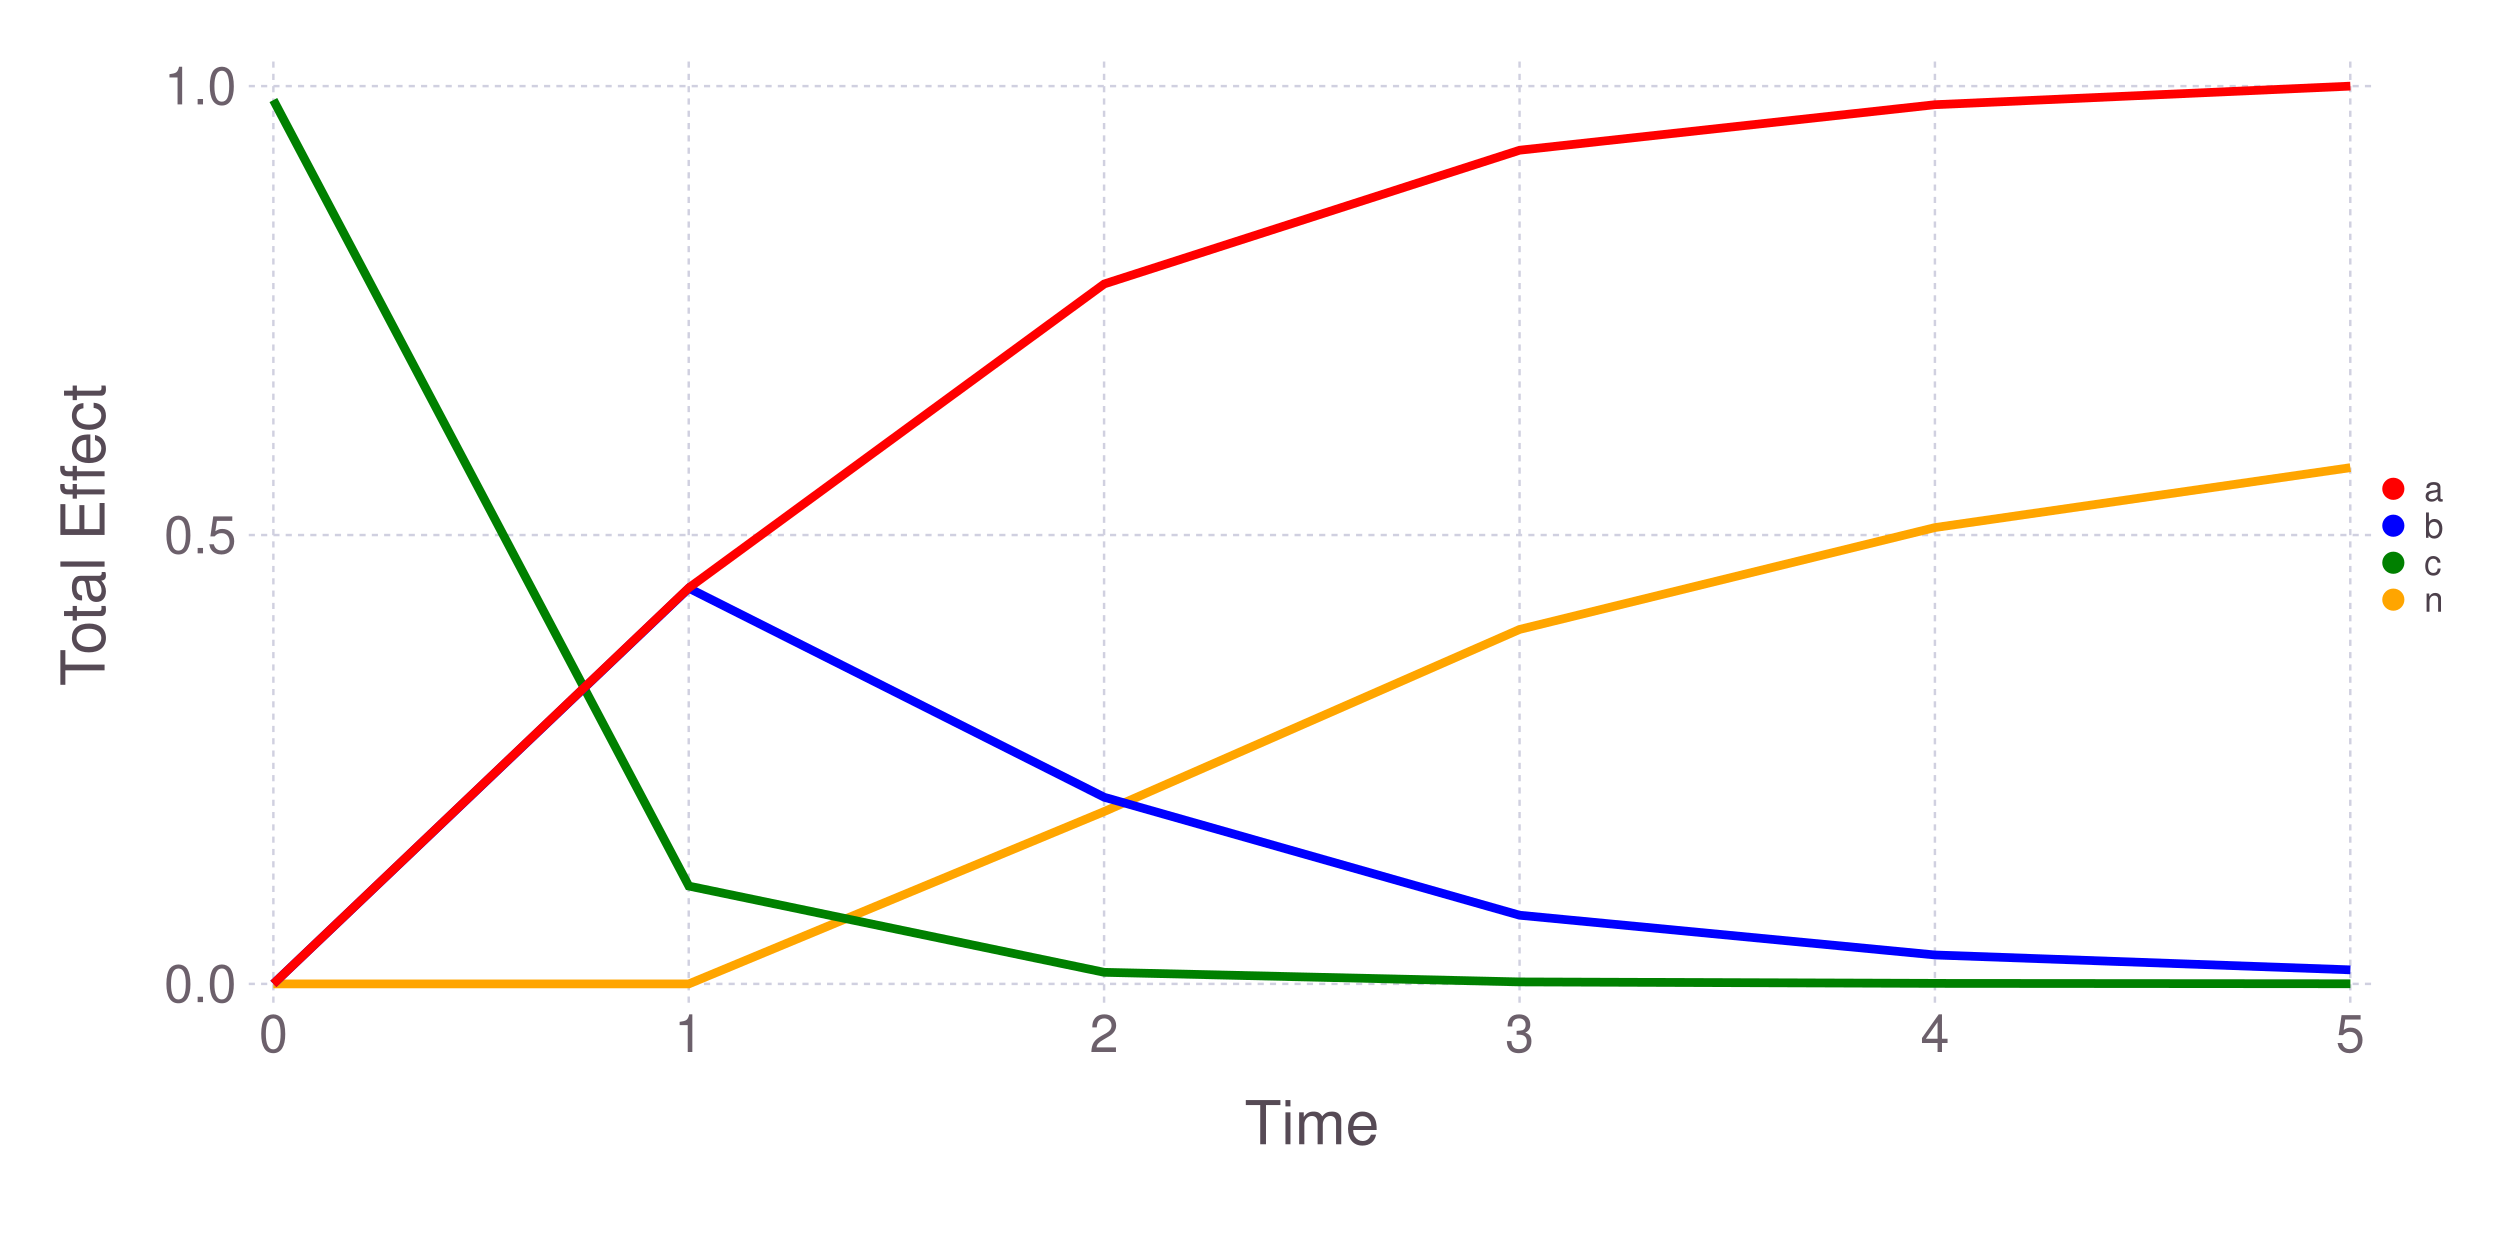
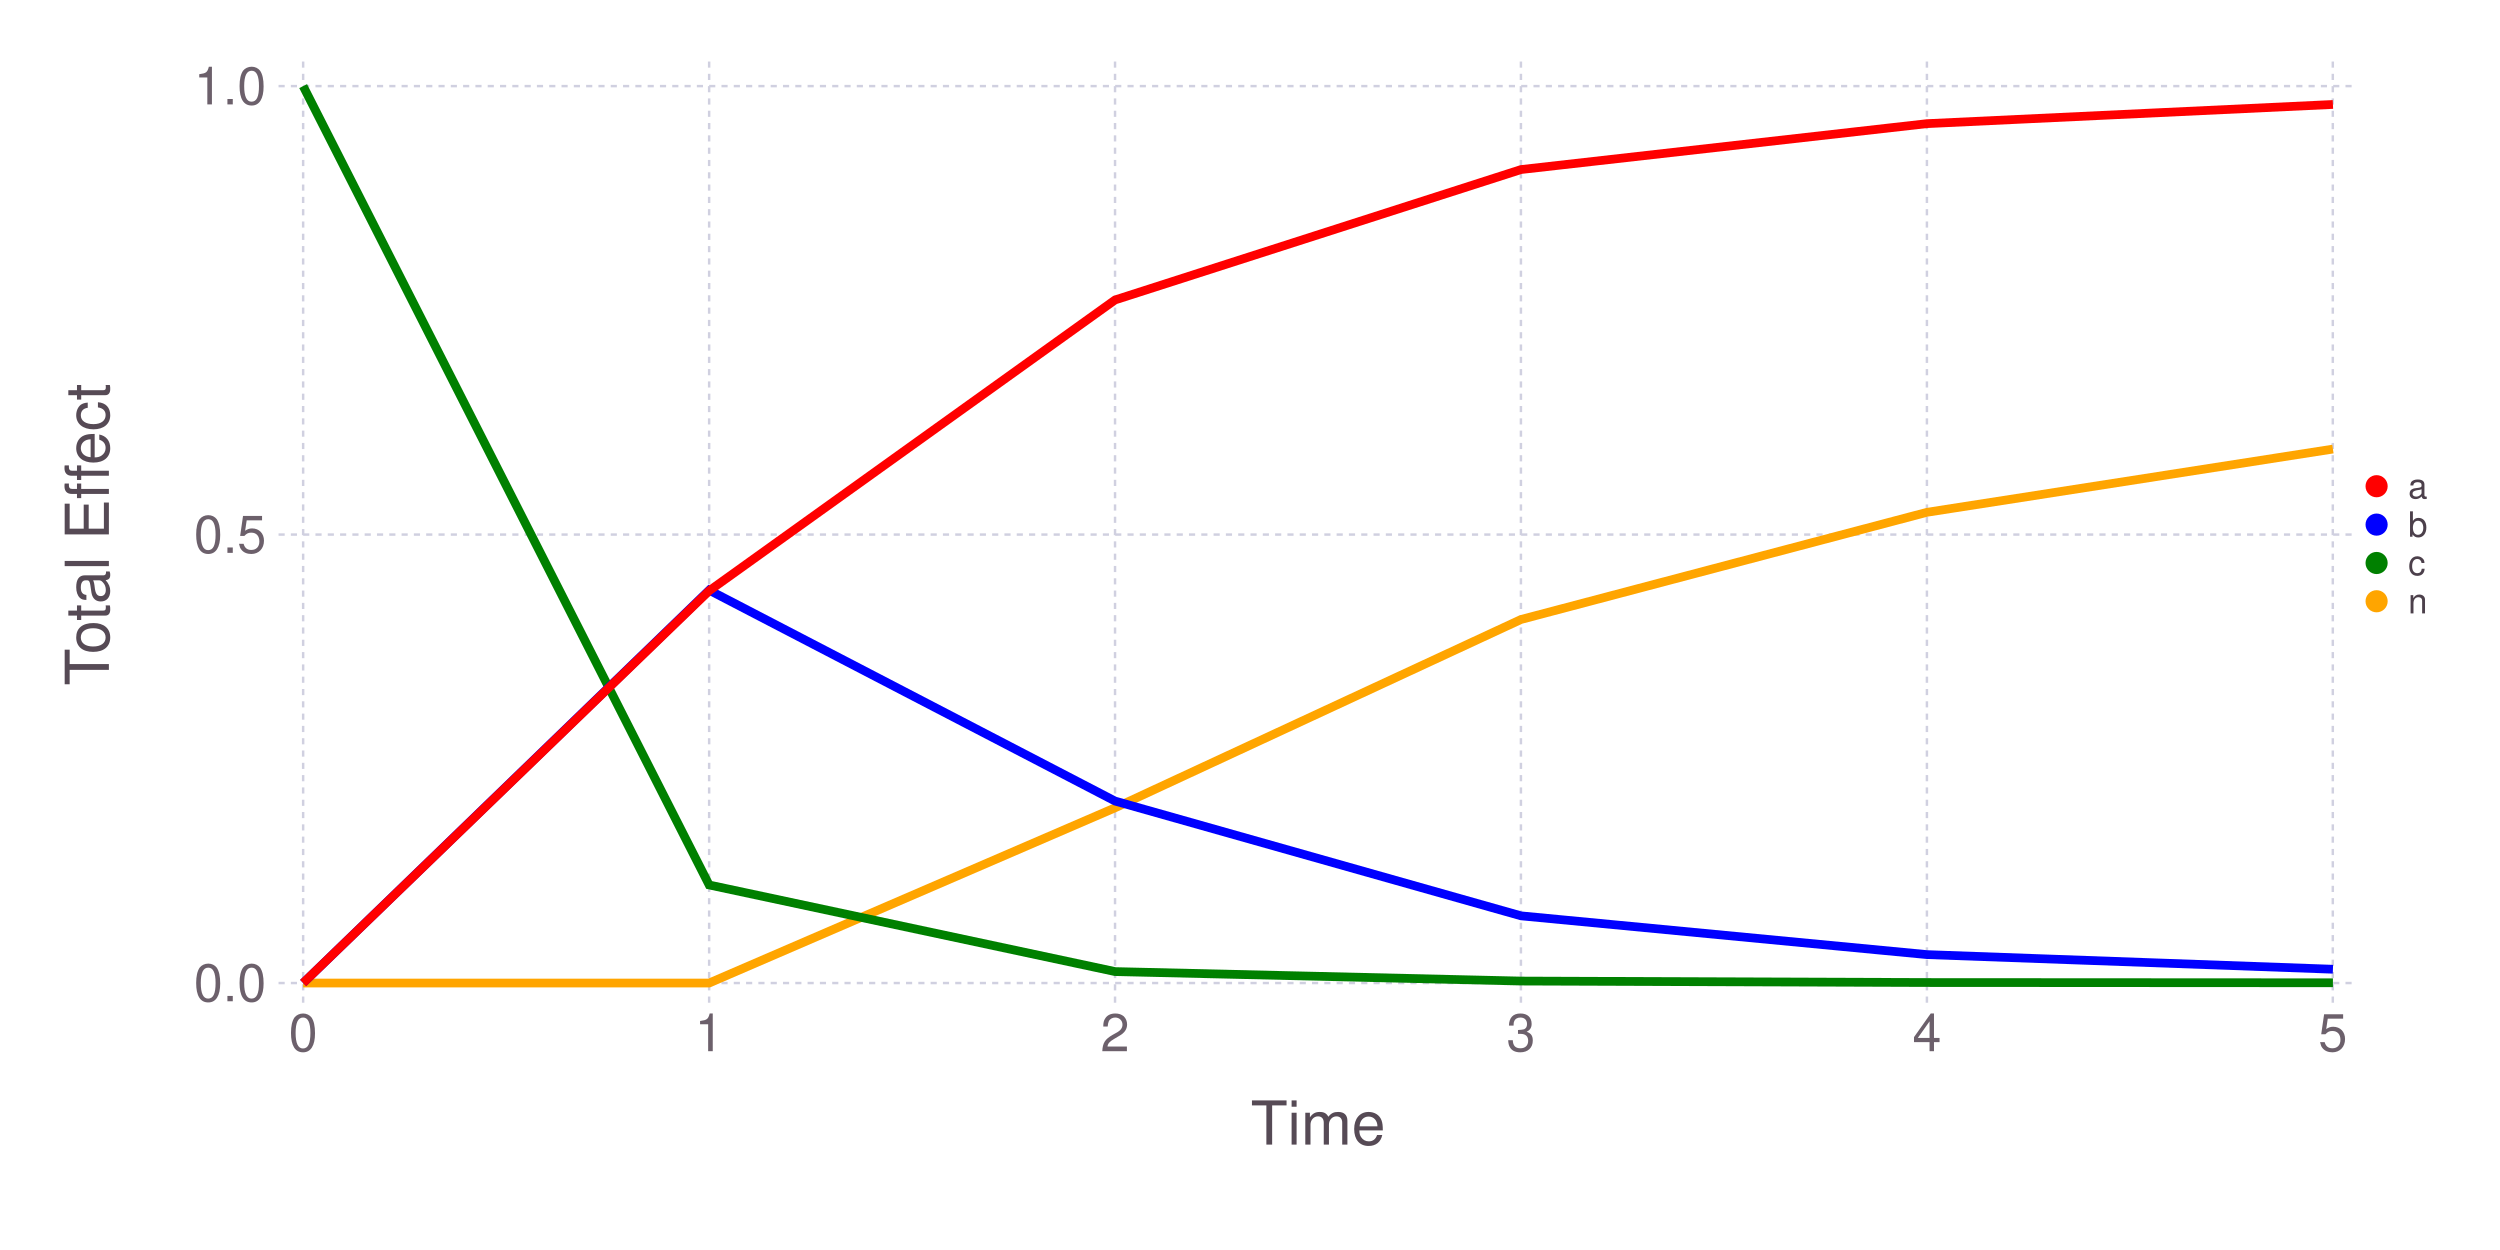
<svg xmlns="http://www.w3.org/2000/svg" version="1.2" width="203.2mm" height="101.6mm" viewBox="0 0 203.2 101.6" stroke="none" fill="#000000" stroke-width="0.3" font-size="3.88">
  <defs>
    <marker id="arrow" markerWidth="15" markerHeight="7" refX="5" refY="3.5" orient="auto" markerUnits="strokeWidth">
      <path d="M0,0 L15,3.5 L0,7 z" stroke="context-stroke" fill="context-stroke" />
    </marker>
  </defs>
-   <g class="plotroot xscalable yscalable" id="img-dea01965-1">
-     <g font-size="4.94" font-family="'PT Sans','Helvetica Neue','Helvetica',sans-serif" fill="#564A55" stroke="#000000" stroke-opacity="0.000" id="img-dea01965-2">
-       <g transform="translate(106.63,90.04)">
+   <g class="plotroot xscalable yscalable" id="img-102dffbf-1">
+     <g font-size="4.94" font-family="'PT Sans','Helvetica Neue','Helvetica',sans-serif" fill="#564A55" stroke="#000000" stroke-opacity="0.000" id="img-102dffbf-2">
+       <g transform="translate(107.13,90.07)">
        <g class="primitive">
          <text text-anchor="middle" dy="0.6em">Time</text>
        </g>
      </g>
    </g>
-     <g class="guide xlabels" font-size="4.23" font-family="'PT Sans Caption','Helvetica Neue','Helvetica',sans-serif" fill="#6C606B" id="img-dea01965-3">
-       <g transform="translate(22.22,82.97)">
+     <g class="guide xlabels" font-size="4.23" font-family="'PT Sans Caption','Helvetica Neue','Helvetica',sans-serif" fill="#6C606B" id="img-102dffbf-3">
+       <g transform="translate(24.64,82.9)">
        <g class="primitive">
          <text text-anchor="middle" dy="0.6em">0</text>
        </g>
      </g>
-       <g transform="translate(55.98,82.97)">
+       <g transform="translate(57.64,82.9)">
        <g class="primitive">
          <text text-anchor="middle" dy="0.6em">1</text>
        </g>
      </g>
-       <g transform="translate(89.74,82.97)">
+       <g transform="translate(90.63,82.9)">
        <g class="primitive">
          <text text-anchor="middle" dy="0.6em">2</text>
        </g>
      </g>
-       <g transform="translate(123.51,82.97)">
+       <g transform="translate(123.62,82.9)">
        <g class="primitive">
          <text text-anchor="middle" dy="0.6em">3</text>
        </g>
      </g>
-       <g transform="translate(157.27,82.97)">
+       <g transform="translate(156.62,82.9)">
        <g class="primitive">
          <text text-anchor="middle" dy="0.6em">4</text>
        </g>
      </g>
-       <g transform="translate(191.03,82.97)">
+       <g transform="translate(189.61,82.9)">
        <g class="primitive">
          <text text-anchor="middle" dy="0.6em">5</text>
        </g>
      </g>
    </g>
-     <g class="guide colorkey" id="img-dea01965-4">
-       <g fill="#4C404B" font-size="2.82" font-family="'PT Sans','Helvetica Neue','Helvetica',sans-serif" id="img-dea01965-5">
-         <g transform="translate(197.03,39.73)" id="img-dea01965-6">
+     <g class="guide colorkey" id="img-102dffbf-4">
+       <g fill="#4C404B" font-size="2.82" font-family="'PT Sans','Helvetica Neue','Helvetica',sans-serif" id="img-102dffbf-5">
+         <g transform="translate(195.73,39.52)" id="img-102dffbf-6">
          <g class="primitive">
            <text dy="0.35em">a</text>
          </g>
        </g>
-         <g transform="translate(197.03,42.73)" id="img-dea01965-7">
+         <g transform="translate(195.73,42.64)" id="img-102dffbf-7">
          <g class="primitive">
            <text dy="0.35em">b</text>
          </g>
        </g>
-         <g transform="translate(197.03,45.74)" id="img-dea01965-8">
+         <g transform="translate(195.73,45.76)" id="img-102dffbf-8">
          <g class="primitive">
            <text dy="0.35em">c</text>
          </g>
        </g>
-         <g transform="translate(197.03,48.74)" id="img-dea01965-9">
+         <g transform="translate(195.73,48.87)" id="img-102dffbf-9">
          <g class="primitive">
            <text dy="0.35em">n</text>
          </g>
        </g>
      </g>
-       <g stroke-width="0" id="img-dea01965-10">
-         <g stroke="#000000" stroke-opacity="0.000" fill-opacity="1" fill="#FFA500" id="img-dea01965-11">
-           <g transform="translate(194.53,48.74)" id="img-dea01965-12">
-             <circle cx="0" cy="0" r="0.9" class="primitive" />
-           </g>
-         </g>
-         <g stroke="#000000" stroke-opacity="0.000" fill-opacity="1" fill="#008000" id="img-dea01965-13">
-           <g transform="translate(194.53,45.74)" id="img-dea01965-14">
-             <circle cx="0" cy="0" r="0.9" class="primitive" />
-           </g>
-         </g>
-         <g stroke="#000000" stroke-opacity="0.000" fill-opacity="1" fill="#0000FF" id="img-dea01965-15">
-           <g transform="translate(194.53,42.73)" id="img-dea01965-16">
-             <circle cx="0" cy="0" r="0.9" class="primitive" />
-           </g>
-         </g>
-         <g stroke="#000000" stroke-opacity="0.000" fill-opacity="1" fill="#FF0000" id="img-dea01965-17">
-           <g transform="translate(194.53,39.73)" id="img-dea01965-18">
-             <circle cx="0" cy="0" r="0.9" class="primitive" />
-           </g>
-         </g>
-       </g>
-       <g fill="#362A35" font-size="3.88" font-family="'PT Sans','Helvetica Neue','Helvetica',sans-serif" stroke="#000000" stroke-opacity="0.000" id="img-dea01965-19">
-         <g transform="translate(194.03,36.73)" id="img-dea01965-20">
+       <g stroke-width="0" id="img-102dffbf-10">
+         <g stroke="#000000" stroke-opacity="0.000" fill-opacity="1" fill="#FFA500" id="img-102dffbf-11">
+           <g transform="translate(193.17,48.87)" id="img-102dffbf-12">
+             <circle cx="0" cy="0" r="0.9" class="primitive" />
+           </g>
+         </g>
+         <g stroke="#000000" stroke-opacity="0.000" fill-opacity="1" fill="#008000" id="img-102dffbf-13">
+           <g transform="translate(193.17,45.76)" id="img-102dffbf-14">
+             <circle cx="0" cy="0" r="0.9" class="primitive" />
+           </g>
+         </g>
+         <g stroke="#000000" stroke-opacity="0.000" fill-opacity="1" fill="#0000FF" id="img-102dffbf-15">
+           <g transform="translate(193.17,42.64)" id="img-102dffbf-16">
+             <circle cx="0" cy="0" r="0.9" class="primitive" />
+           </g>
+         </g>
+         <g stroke="#000000" stroke-opacity="0.000" fill-opacity="1" fill="#FF0000" id="img-102dffbf-17">
+           <g transform="translate(193.17,39.52)" id="img-102dffbf-18">
+             <circle cx="0" cy="0" r="0.9" class="primitive" />
+           </g>
+         </g>
+       </g>
+       <g fill="#362A35" font-size="3.88" font-family="'PT Sans','Helvetica Neue','Helvetica',sans-serif" stroke="#000000" stroke-opacity="0.000" id="img-102dffbf-19">
+         <g transform="translate(192.61,36.47)" id="img-102dffbf-20">
          <g class="primitive">
            <text dy="-0em" />
          </g>
        </g>
      </g>
    </g>
-     <g clip-path="url(#img-dea01965-21)">
-       <g id="img-dea01965-22">
-         <g pointer-events="visible" stroke-width="0.3" fill="#000000" fill-opacity="0.000" stroke="#000000" stroke-opacity="0.000" class="guide background" id="img-dea01965-23">
-           <g transform="translate(106.63,43.49)" id="img-dea01965-24">
-             <path d="M-86.41,-38.49 L86.41,-38.49 86.41,38.49 -86.41,38.49  z" class="primitive" />
-           </g>
-         </g>
-         <g class="guide ygridlines xfixed" stroke-dasharray="0.5,0.5" stroke-width="0.2" stroke="#D0D0E0" id="img-dea01965-25">
-           <g transform="translate(106.63,79.97)" id="img-dea01965-26">
-             <path fill="none" d="M-86.41,0 L86.41,0 " class="primitive" />
-           </g>
-           <g transform="translate(106.63,43.49)" id="img-dea01965-27">
-             <path fill="none" d="M-86.41,0 L86.41,0 " class="primitive" />
-           </g>
-           <g transform="translate(106.63,7)" id="img-dea01965-28">
-             <path fill="none" d="M-86.41,0 L86.41,0 " class="primitive" />
-           </g>
-         </g>
-         <g class="guide xgridlines yfixed" stroke-dasharray="0.5,0.5" stroke-width="0.2" stroke="#D0D0E0" id="img-dea01965-29">
-           <g transform="translate(22.22,43.49)" id="img-dea01965-30">
-             <path fill="none" d="M0,-38.49 L0,38.49 " class="primitive" />
-           </g>
-           <g transform="translate(55.98,43.49)" id="img-dea01965-31">
-             <path fill="none" d="M0,-38.49 L0,38.49 " class="primitive" />
-           </g>
-           <g transform="translate(89.74,43.49)" id="img-dea01965-32">
-             <path fill="none" d="M0,-38.49 L0,38.49 " class="primitive" />
-           </g>
-           <g transform="translate(123.51,43.49)" id="img-dea01965-33">
-             <path fill="none" d="M0,-38.49 L0,38.49 " class="primitive" />
-           </g>
-           <g transform="translate(157.27,43.49)" id="img-dea01965-34">
-             <path fill="none" d="M0,-38.49 L0,38.49 " class="primitive" />
-           </g>
-           <g transform="translate(191.03,43.49)" id="img-dea01965-35">
-             <path fill="none" d="M0,-38.49 L0,38.49 " class="primitive" />
-           </g>
-         </g>
-         <g class="plotpanel" id="img-dea01965-36">
-           <g stroke-width="0.71" fill="#000000" fill-opacity="0.000" class="geometry" id="img-dea01965-37">
-             <g class="color_RGBA{N0f8}(1.0,0.647,0.0,1.0)" stroke-dasharray="none" stroke="#FFA500" id="img-dea01965-38">
-               <g transform="translate(106.63,59.66)" id="img-dea01965-39">
-                 <path fill="none" d="M-84.41,20.31 L-50.64,20.31 -16.88,6.3 16.88,-8.5 50.64,-16.78 84.41,-21.65 " class="primitive" />
-               </g>
-             </g>
-           </g>
-           <g stroke-width="0.71" fill="#000000" fill-opacity="0.000" class="geometry" id="img-dea01965-40">
-             <g class="color_RGBA{N0f8}(0.0,0.502,0.0,1.0)" stroke-dasharray="none" stroke="#008000" id="img-dea01965-41">
-               <g transform="translate(106.63,66.48)" id="img-dea01965-42">
-                 <path fill="none" d="M-84.41,-58.35 L-50.64,5.54 -16.88,12.55 16.88,13.33 50.64,13.45 84.41,13.48 " class="primitive" />
-               </g>
-             </g>
-           </g>
-           <g stroke-width="0.71" fill="#000000" fill-opacity="0.000" class="geometry" id="img-dea01965-43">
-             <g class="color_RGBA{N0f8}(0.0,0.0,1.0,1.0)" stroke-dasharray="none" stroke="#0000FF" id="img-dea01965-44">
-               <g transform="translate(106.63,70.57)" id="img-dea01965-45">
-                 <path fill="none" d="M-84.41,9.4 L-50.64,-22.76 -16.88,-5.77 16.88,3.82 50.64,7.05 84.41,8.26 " class="primitive" />
-               </g>
-             </g>
-           </g>
-           <g stroke-width="0.71" fill="#000000" fill-opacity="0.000" class="geometry" id="img-dea01965-46">
-             <g class="color_RGBA{N0f8}(1.0,0.0,0.0,1.0)" stroke-dasharray="none" stroke="#FF0000" id="img-dea01965-47">
-               <g transform="translate(106.63,29.76)" id="img-dea01965-48">
-                 <path fill="none" d="M-84.41,50.21 L-50.64,18.02 -16.88,-6.68 16.88,-17.55 50.64,-21.25 84.41,-22.76 " class="primitive" />
-               </g>
-             </g>
-           </g>
-         </g>
-       </g>
-     </g>
-     <g class="guide ylabels" font-size="4.23" font-family="'PT Sans Caption','Helvetica Neue','Helvetica',sans-serif" fill="#6C606B" id="img-dea01965-49">
-       <g transform="translate(19.22,79.97)" id="img-dea01965-50">
+     <g clip-path="url(#img-102dffbf-21)">
+       <g id="img-102dffbf-22">
+         <g pointer-events="visible" stroke-width="0.3" fill="#000000" fill-opacity="0.000" stroke="#000000" stroke-opacity="0.000" class="guide background" id="img-102dffbf-23">
+           <g transform="translate(107.13,43.45)" id="img-102dffbf-24">
+             <path d="M-84.49,-38.45 L84.49,-38.45 84.49,38.45 -84.49,38.45  z" class="primitive" />
+           </g>
+         </g>
+         <g class="guide ygridlines xfixed" stroke-dasharray="0.5,0.5" stroke-width="0.2" stroke="#D0D0E0" id="img-102dffbf-25">
+           <g transform="translate(107.13,79.9)" id="img-102dffbf-26">
+             <path fill="none" d="M-84.49,0 L84.49,0 " class="primitive" />
+           </g>
+           <g transform="translate(107.13,43.45)" id="img-102dffbf-27">
+             <path fill="none" d="M-84.49,0 L84.49,0 " class="primitive" />
+           </g>
+           <g transform="translate(107.13,7)" id="img-102dffbf-28">
+             <path fill="none" d="M-84.49,0 L84.49,0 " class="primitive" />
+           </g>
+         </g>
+         <g class="guide xgridlines yfixed" stroke-dasharray="0.5,0.5" stroke-width="0.2" stroke="#D0D0E0" id="img-102dffbf-29">
+           <g transform="translate(24.64,43.45)" id="img-102dffbf-30">
+             <path fill="none" d="M0,-38.45 L0,38.45 " class="primitive" />
+           </g>
+           <g transform="translate(57.64,43.45)" id="img-102dffbf-31">
+             <path fill="none" d="M0,-38.45 L0,38.45 " class="primitive" />
+           </g>
+           <g transform="translate(90.63,43.45)" id="img-102dffbf-32">
+             <path fill="none" d="M0,-38.45 L0,38.45 " class="primitive" />
+           </g>
+           <g transform="translate(123.62,43.45)" id="img-102dffbf-33">
+             <path fill="none" d="M0,-38.45 L0,38.45 " class="primitive" />
+           </g>
+           <g transform="translate(156.62,43.45)" id="img-102dffbf-34">
+             <path fill="none" d="M0,-38.45 L0,38.45 " class="primitive" />
+           </g>
+           <g transform="translate(189.61,43.45)" id="img-102dffbf-35">
+             <path fill="none" d="M0,-38.45 L0,38.45 " class="primitive" />
+           </g>
+         </g>
+         <g class="plotpanel" id="img-102dffbf-36">
+           <g stroke-width="0.71" fill="#000000" fill-opacity="0.000" class="geometry" id="img-102dffbf-37">
+             <g class="color_RGBA{N0f8}(1.0,0.647,0.0,1.0)" stroke-dasharray="none" stroke="#FFA500" id="img-102dffbf-38">
+               <g transform="translate(107.13,58.99)" id="img-102dffbf-39">
+                 <path fill="none" d="M-82.49,20.91 L-49.49,20.91 -16.5,6.67 16.5,-8.64 49.49,-17.35 82.49,-22.49 " class="primitive" />
+               </g>
+             </g>
+           </g>
+           <g stroke-width="0.71" fill="#000000" fill-opacity="0.000" class="geometry" id="img-102dffbf-40">
+             <g class="color_RGBA{N0f8}(0.0,0.502,0.0,1.0)" stroke-dasharray="none" stroke="#008000" id="img-102dffbf-41">
+               <g transform="translate(107.13,66.23)" id="img-102dffbf-42">
+                 <path fill="none" d="M-82.49,-59.23 L-49.49,5.7 -16.5,12.74 16.5,13.51 49.49,13.63 82.49,13.65 " class="primitive" />
+               </g>
+             </g>
+           </g>
+           <g stroke-width="0.71" fill="#000000" fill-opacity="0.000" class="geometry" id="img-102dffbf-43">
+             <g class="color_RGBA{N0f8}(0.0,0.0,1.0,1.0)" stroke-dasharray="none" stroke="#0000FF" id="img-102dffbf-44">
+               <g transform="translate(107.13,70.63)" id="img-102dffbf-45">
+                 <path fill="none" d="M-82.49,9.27 L-49.49,-22.66 -16.5,-5.52 16.5,3.81 49.49,6.96 82.49,8.15 " class="primitive" />
+               </g>
+             </g>
+           </g>
+           <g stroke-width="0.71" fill="#000000" fill-opacity="0.000" class="geometry" id="img-102dffbf-46">
+             <g class="color_RGBA{N0f8}(1.0,0.0,0.0,1.0)" stroke-dasharray="none" stroke="#FF0000" id="img-102dffbf-47">
+               <g transform="translate(107.13,30.77)" id="img-102dffbf-48">
+                 <path fill="none" d="M-82.49,49.13 L-49.49,17.25 -16.5,-6.39 16.5,-16.99 49.49,-20.72 82.49,-22.28 " class="primitive" />
+               </g>
+             </g>
+           </g>
+         </g>
+       </g>
+     </g>
+     <g class="guide ylabels" font-size="4.23" font-family="'PT Sans Caption','Helvetica Neue','Helvetica',sans-serif" fill="#6C606B" id="img-102dffbf-49">
+       <g transform="translate(21.64,79.9)" id="img-102dffbf-50">
        <g class="primitive">
          <text text-anchor="end" dy="0.35em">0.0</text>
        </g>
      </g>
-       <g transform="translate(19.22,43.49)" id="img-dea01965-51">
+       <g transform="translate(21.64,43.45)" id="img-102dffbf-51">
        <g class="primitive">
          <text text-anchor="end" dy="0.35em">0.5</text>
        </g>
      </g>
-       <g transform="translate(19.22,7)" id="img-dea01965-52">
+       <g transform="translate(21.64,7)" id="img-102dffbf-52">
        <g class="primitive">
          <text text-anchor="end" dy="0.35em">1.0</text>
        </g>
      </g>
    </g>
-     <g font-size="4.94" font-family="'PT Sans','Helvetica Neue','Helvetica',sans-serif" fill="#564A55" stroke="#000000" stroke-opacity="0.000" id="img-dea01965-53">
-       <g transform="translate(8.77,41.49)" id="img-dea01965-54">
+     <g font-size="4.94" font-family="'PT Sans','Helvetica Neue','Helvetica',sans-serif" fill="#564A55" stroke="#000000" stroke-opacity="0.000" id="img-102dffbf-53">
+       <g transform="translate(9.12,41.45)" id="img-102dffbf-54">
        <g class="primitive">
          <text text-anchor="middle" dy="0.35em" transform="rotate(-90,0, 2)">Total Effect</text>
        </g>
      </g>
    </g>
  </g>
  <defs>
-     <clipPath id="img-dea01965-21">
-       <path d="M20.22,5 L193.03,5 193.03,81.97 20.22,81.97 " />
+     <clipPath id="img-102dffbf-21">
+       <path d="M22.64,5 L191.61,5 191.61,81.9 22.64,81.9 " />
    </clipPath>
  </defs>
</svg>
